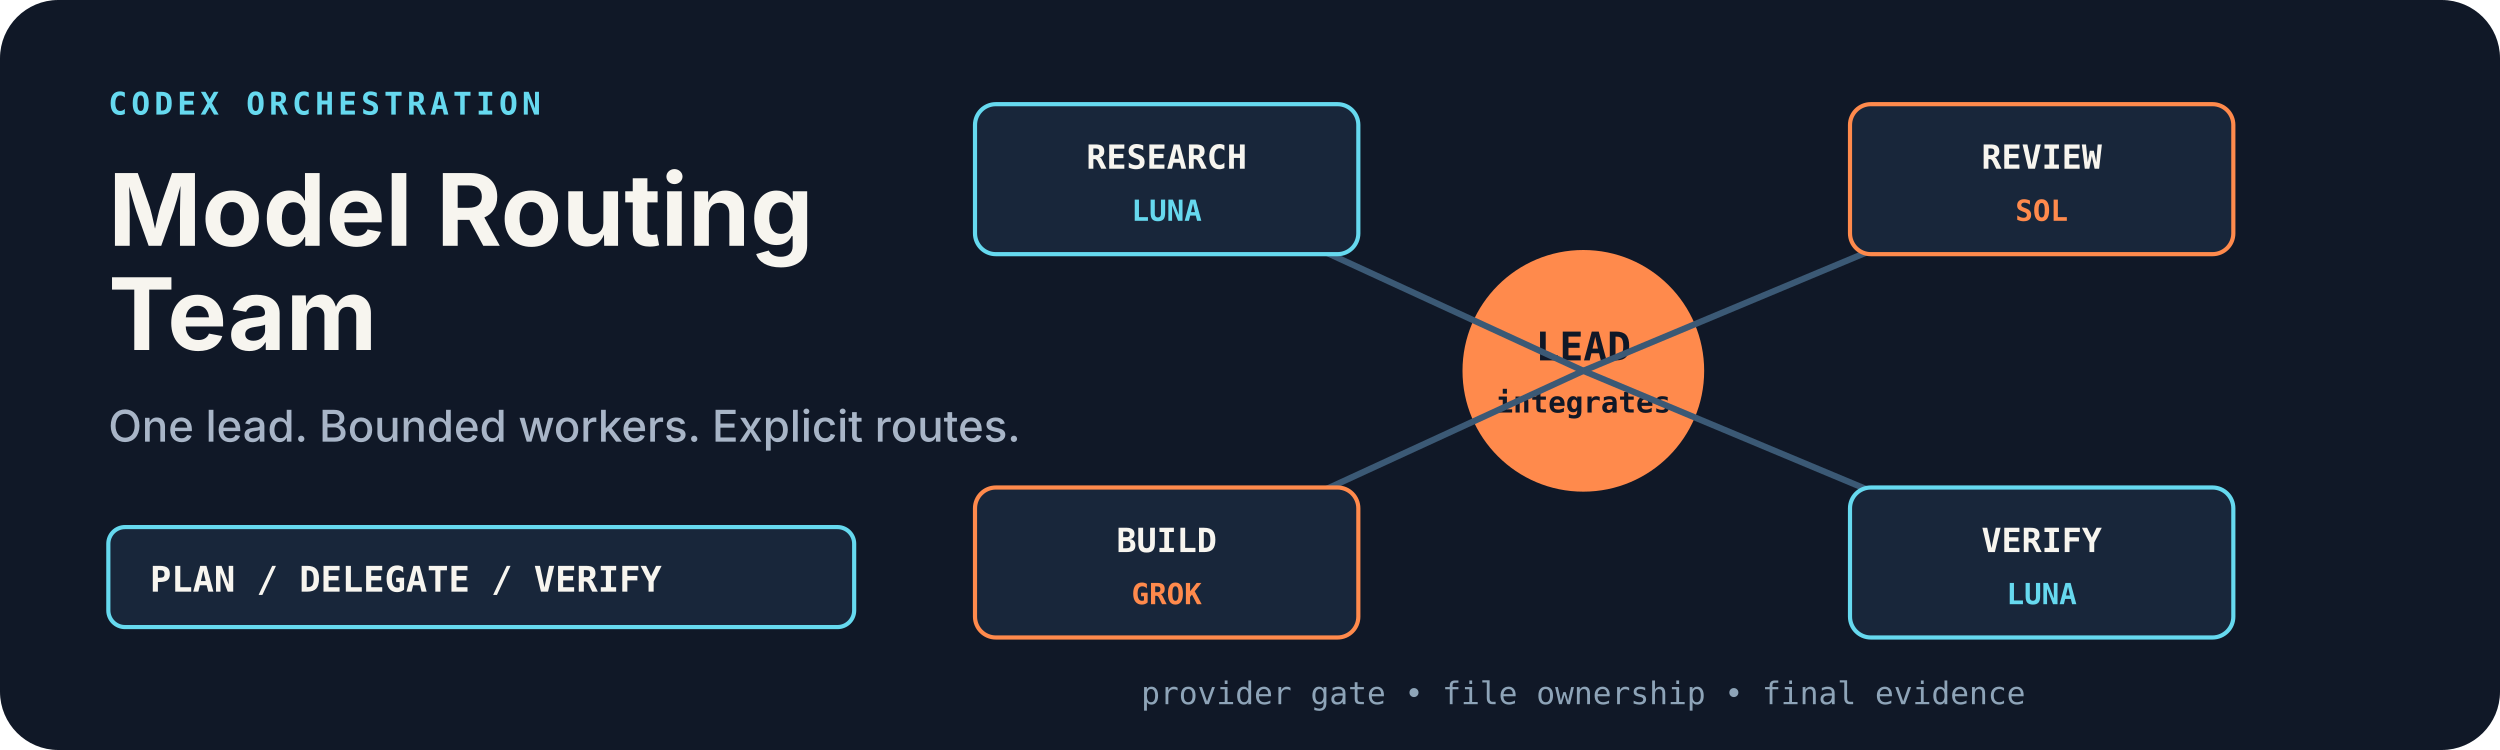
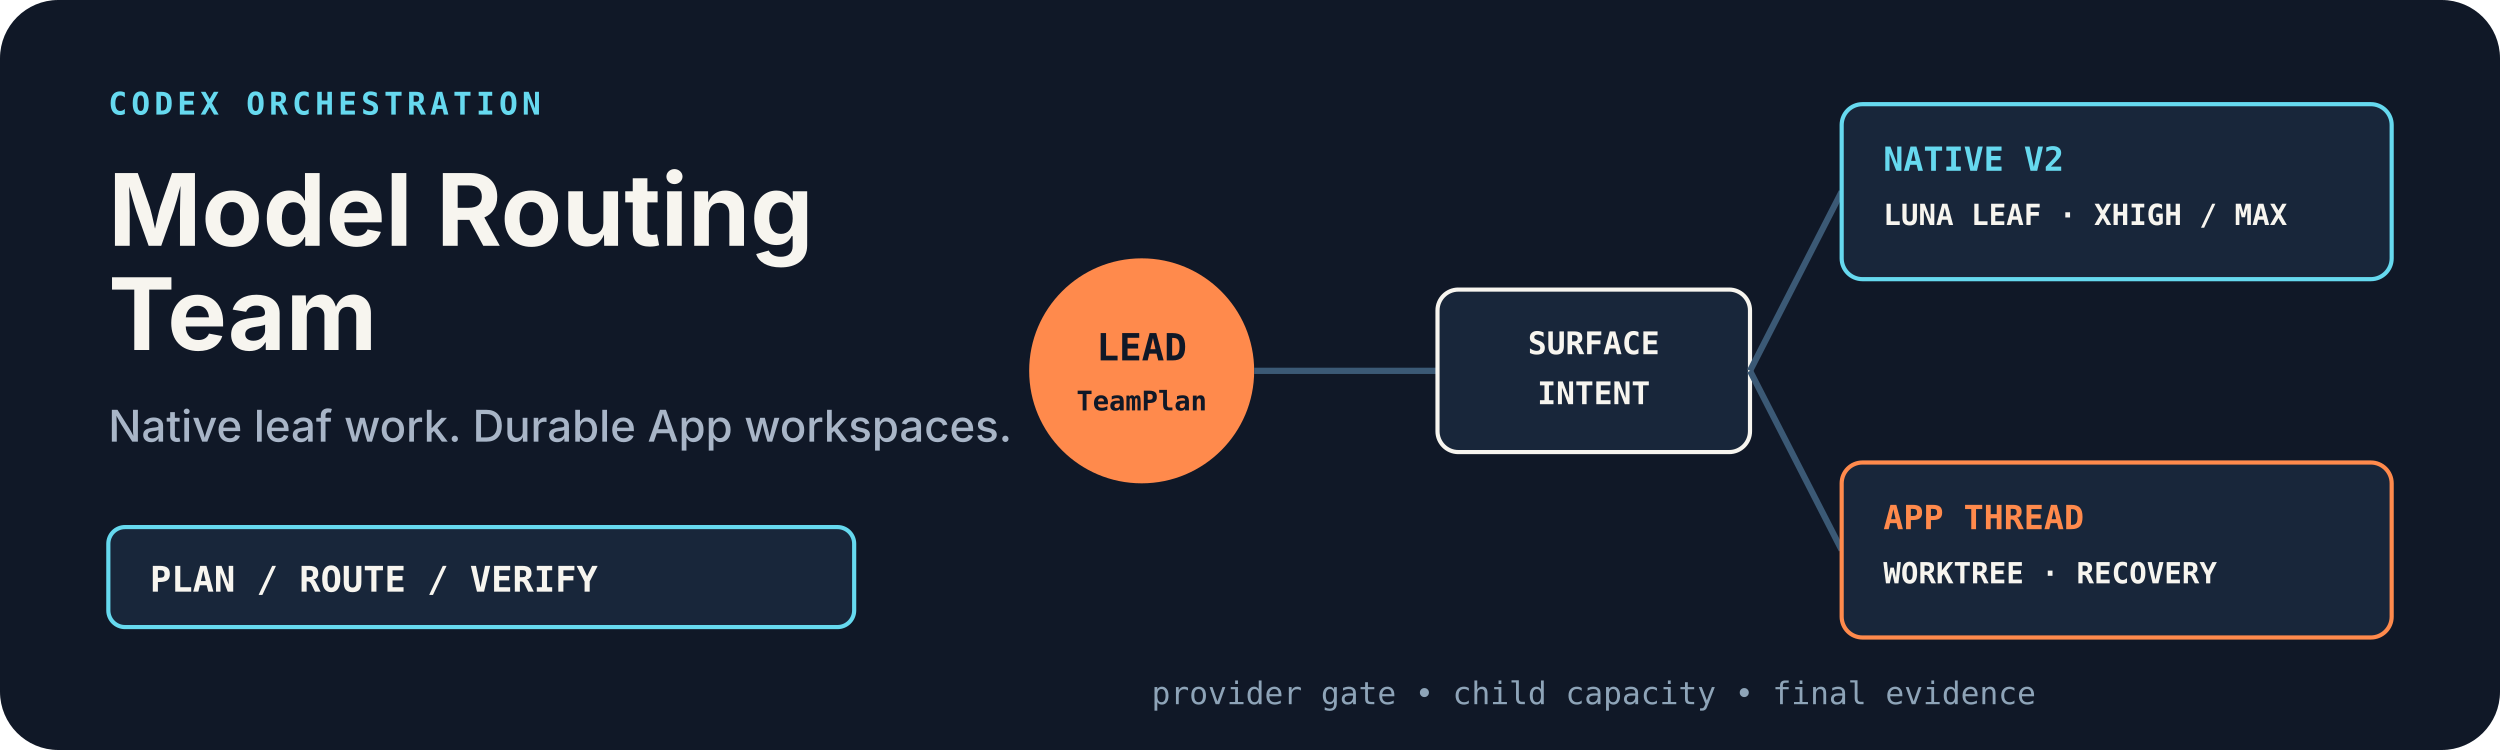
- <svg xmlns="http://www.w3.org/2000/svg" viewBox="0 0 1200 360" role="img" aria-labelledby="title desc" data-composition="radial-routing-control">
+ <svg xmlns="http://www.w3.org/2000/svg" viewBox="0 0 1200 360" role="img" aria-labelledby="title desc" data-composition="native-leaf-durable-split">
  <rect width="1200" height="360" rx="28" fill="#101827" />
-   <g data-composition="radial-routing-control">
+   <g data-composition="native-leaf-durable-split">
    <text x="52" y="55" fill="#66D9EF" font-family="ui-monospace,'SFMono-Regular',Menlo,monospace" font-size="15" font-weight="700" letter-spacing="2">CODEX ORCHESTRATION</text>
    <text x="52" y="118" fill="#F7F5EF" font-family="-apple-system,BlinkMacSystemFont,'Segoe UI','PingFang SC',sans-serif" font-size="48" font-weight="720">Model Routing</text>
    <text x="52" y="168" fill="#F7F5EF" font-family="-apple-system,BlinkMacSystemFont,'Segoe UI','PingFang SC',sans-serif" font-size="48" font-weight="720">Team</text>
-     <text x="52" y="212" fill="#A8B5C7" font-family="-apple-system,BlinkMacSystemFont,'Segoe UI','PingFang SC',sans-serif" font-size="21" font-weight="450">One lead. Bounded workers. Explicit routes.</text>
+     <text x="52" y="212" fill="#A8B5C7" font-family="-apple-system,BlinkMacSystemFont,'Segoe UI','PingFang SC',sans-serif" font-size="21" font-weight="450">Native leaf work. Durable App workspaces.</text>
    <rect x="52" y="253" width="358" height="48" rx="8" fill="#18263A" stroke="#66D9EF" stroke-width="2" />
-     <text x="72" y="284" fill="#F7F5EF" font-family="ui-monospace,'SFMono-Regular',Menlo,monospace" font-size="17" font-weight="700">PLAN  /  DELEGATE  /  VERIFY</text>
-     <circle cx="760" cy="178" r="58" fill="#FF8A4C" stroke="none" stroke-width="1" />
-     <text x="760" y="173" fill="#101827" font-family="ui-monospace,'SFMono-Regular',Menlo,monospace" font-size="19" font-weight="800" text-anchor="middle">LEAD</text>
-     <text x="760" y="198" fill="#101827" font-family="ui-monospace,'SFMono-Regular',Menlo,monospace" font-size="14" font-weight="650" text-anchor="middle">integrates</text>
-     <line x1="760" y1="178" x2="560" y2="86" stroke="#3B5975" stroke-width="3" />
-     <rect x="468" y="50" width="184" height="72" rx="10" fill="#18263A" stroke="#66D9EF" stroke-width="2" />
-     <text x="560" y="81" fill="#F7F5EF" font-family="ui-monospace,'SFMono-Regular',Menlo,monospace" font-size="16" font-weight="700" text-anchor="middle">RESEARCH</text>
-     <text x="560" y="106" fill="#66D9EF" font-family="ui-monospace,'SFMono-Regular',Menlo,monospace" font-size="14" font-weight="700" text-anchor="middle">LUNA</text>
-     <line x1="760" y1="178" x2="980" y2="86" stroke="#3B5975" stroke-width="3" />
-     <rect x="888" y="50" width="184" height="72" rx="10" fill="#18263A" stroke="#FF8A4C" stroke-width="2" />
-     <text x="980" y="81" fill="#F7F5EF" font-family="ui-monospace,'SFMono-Regular',Menlo,monospace" font-size="16" font-weight="700" text-anchor="middle">REVIEW</text>
-     <text x="980" y="106" fill="#FF8A4C" font-family="ui-monospace,'SFMono-Regular',Menlo,monospace" font-size="14" font-weight="700" text-anchor="middle">SOL</text>
-     <line x1="760" y1="178" x2="560" y2="270" stroke="#3B5975" stroke-width="3" />
-     <rect x="468" y="234" width="184" height="72" rx="10" fill="#18263A" stroke="#FF8A4C" stroke-width="2" />
-     <text x="560" y="265" fill="#F7F5EF" font-family="ui-monospace,'SFMono-Regular',Menlo,monospace" font-size="16" font-weight="700" text-anchor="middle">BUILD</text>
-     <text x="560" y="290" fill="#FF8A4C" font-family="ui-monospace,'SFMono-Regular',Menlo,monospace" font-size="14" font-weight="700" text-anchor="middle">GROK</text>
-     <line x1="760" y1="178" x2="980" y2="270" stroke="#3B5975" stroke-width="3" />
-     <rect x="888" y="234" width="184" height="72" rx="10" fill="#18263A" stroke="#66D9EF" stroke-width="2" />
-     <text x="980" y="265" fill="#F7F5EF" font-family="ui-monospace,'SFMono-Regular',Menlo,monospace" font-size="16" font-weight="700" text-anchor="middle">VERIFY</text>
-     <text x="980" y="290" fill="#66D9EF" font-family="ui-monospace,'SFMono-Regular',Menlo,monospace" font-size="14" font-weight="700" text-anchor="middle">LUNA</text>
-     <text x="760" y="338" fill="#8EA4B8" font-family="ui-monospace,'SFMono-Regular',Menlo,monospace" font-size="15" font-weight="500" text-anchor="middle">provider gate  •  file ownership  •  final evidence</text>
+     <text x="72" y="284" fill="#F7F5EF" font-family="ui-monospace,'SFMono-Regular',Menlo,monospace" font-size="17" font-weight="700">PLAN  /  ROUTE  /  VERIFY</text>
+     <circle cx="548" cy="178" r="54" fill="#FF8A4C" stroke="none" stroke-width="1" />
+     <text x="548" y="173" fill="#101827" font-family="ui-monospace,'SFMono-Regular',Menlo,monospace" font-size="18" font-weight="800" text-anchor="middle">LEAD</text>
+     <text x="548" y="197" fill="#101827" font-family="ui-monospace,'SFMono-Regular',Menlo,monospace" font-size="13" font-weight="650" text-anchor="middle">TeamPlan</text>
+     <line x1="602" y1="178" x2="690" y2="178" stroke="#3B5975" stroke-width="3" />
+     <rect x="690" y="139" width="150" height="78" rx="10" fill="#18263A" stroke="#F7F5EF" stroke-width="2" />
+     <text x="765" y="170" fill="#F7F5EF" font-family="ui-monospace,'SFMono-Regular',Menlo,monospace" font-size="15" font-weight="700" text-anchor="middle">SURFACE</text>
+     <text x="765" y="194" fill="#F7F5EF" font-family="ui-monospace,'SFMono-Regular',Menlo,monospace" font-size="15" font-weight="700" text-anchor="middle">INTENT</text>
+     <line x1="840" y1="178" x2="884" y2="92" stroke="#3B5975" stroke-width="3" />
+     <line x1="840" y1="178" x2="884" y2="264" stroke="#3B5975" stroke-width="3" />
+     <rect x="884" y="50" width="264" height="84" rx="10" fill="#18263A" stroke="#66D9EF" stroke-width="2" />
+     <text x="904" y="82" fill="#66D9EF" font-family="ui-monospace,'SFMono-Regular',Menlo,monospace" font-size="16" font-weight="750">NATIVE V2</text>
+     <text x="904" y="108" fill="#F7F5EF" font-family="ui-monospace,'SFMono-Regular',Menlo,monospace" font-size="14" font-weight="650">LUNA LEAF  ·  XHIGH / MAX</text>
+     <rect x="884" y="222" width="264" height="84" rx="10" fill="#18263A" stroke="#FF8A4C" stroke-width="2" />
+     <text x="904" y="254" fill="#FF8A4C" font-family="ui-monospace,'SFMono-Regular',Menlo,monospace" font-size="16" font-weight="750">APP THREAD</text>
+     <text x="904" y="280" fill="#F7F5EF" font-family="ui-monospace,'SFMono-Regular',Menlo,monospace" font-size="14" font-weight="650">WORKTREE  ·  RECOVERY</text>
+     <text x="765" y="338" fill="#8EA4B8" font-family="ui-monospace,'SFMono-Regular',Menlo,monospace" font-size="15" font-weight="500" text-anchor="middle">provider gate  •  child capacity  •  final evidence</text>
  </g>
</svg>
